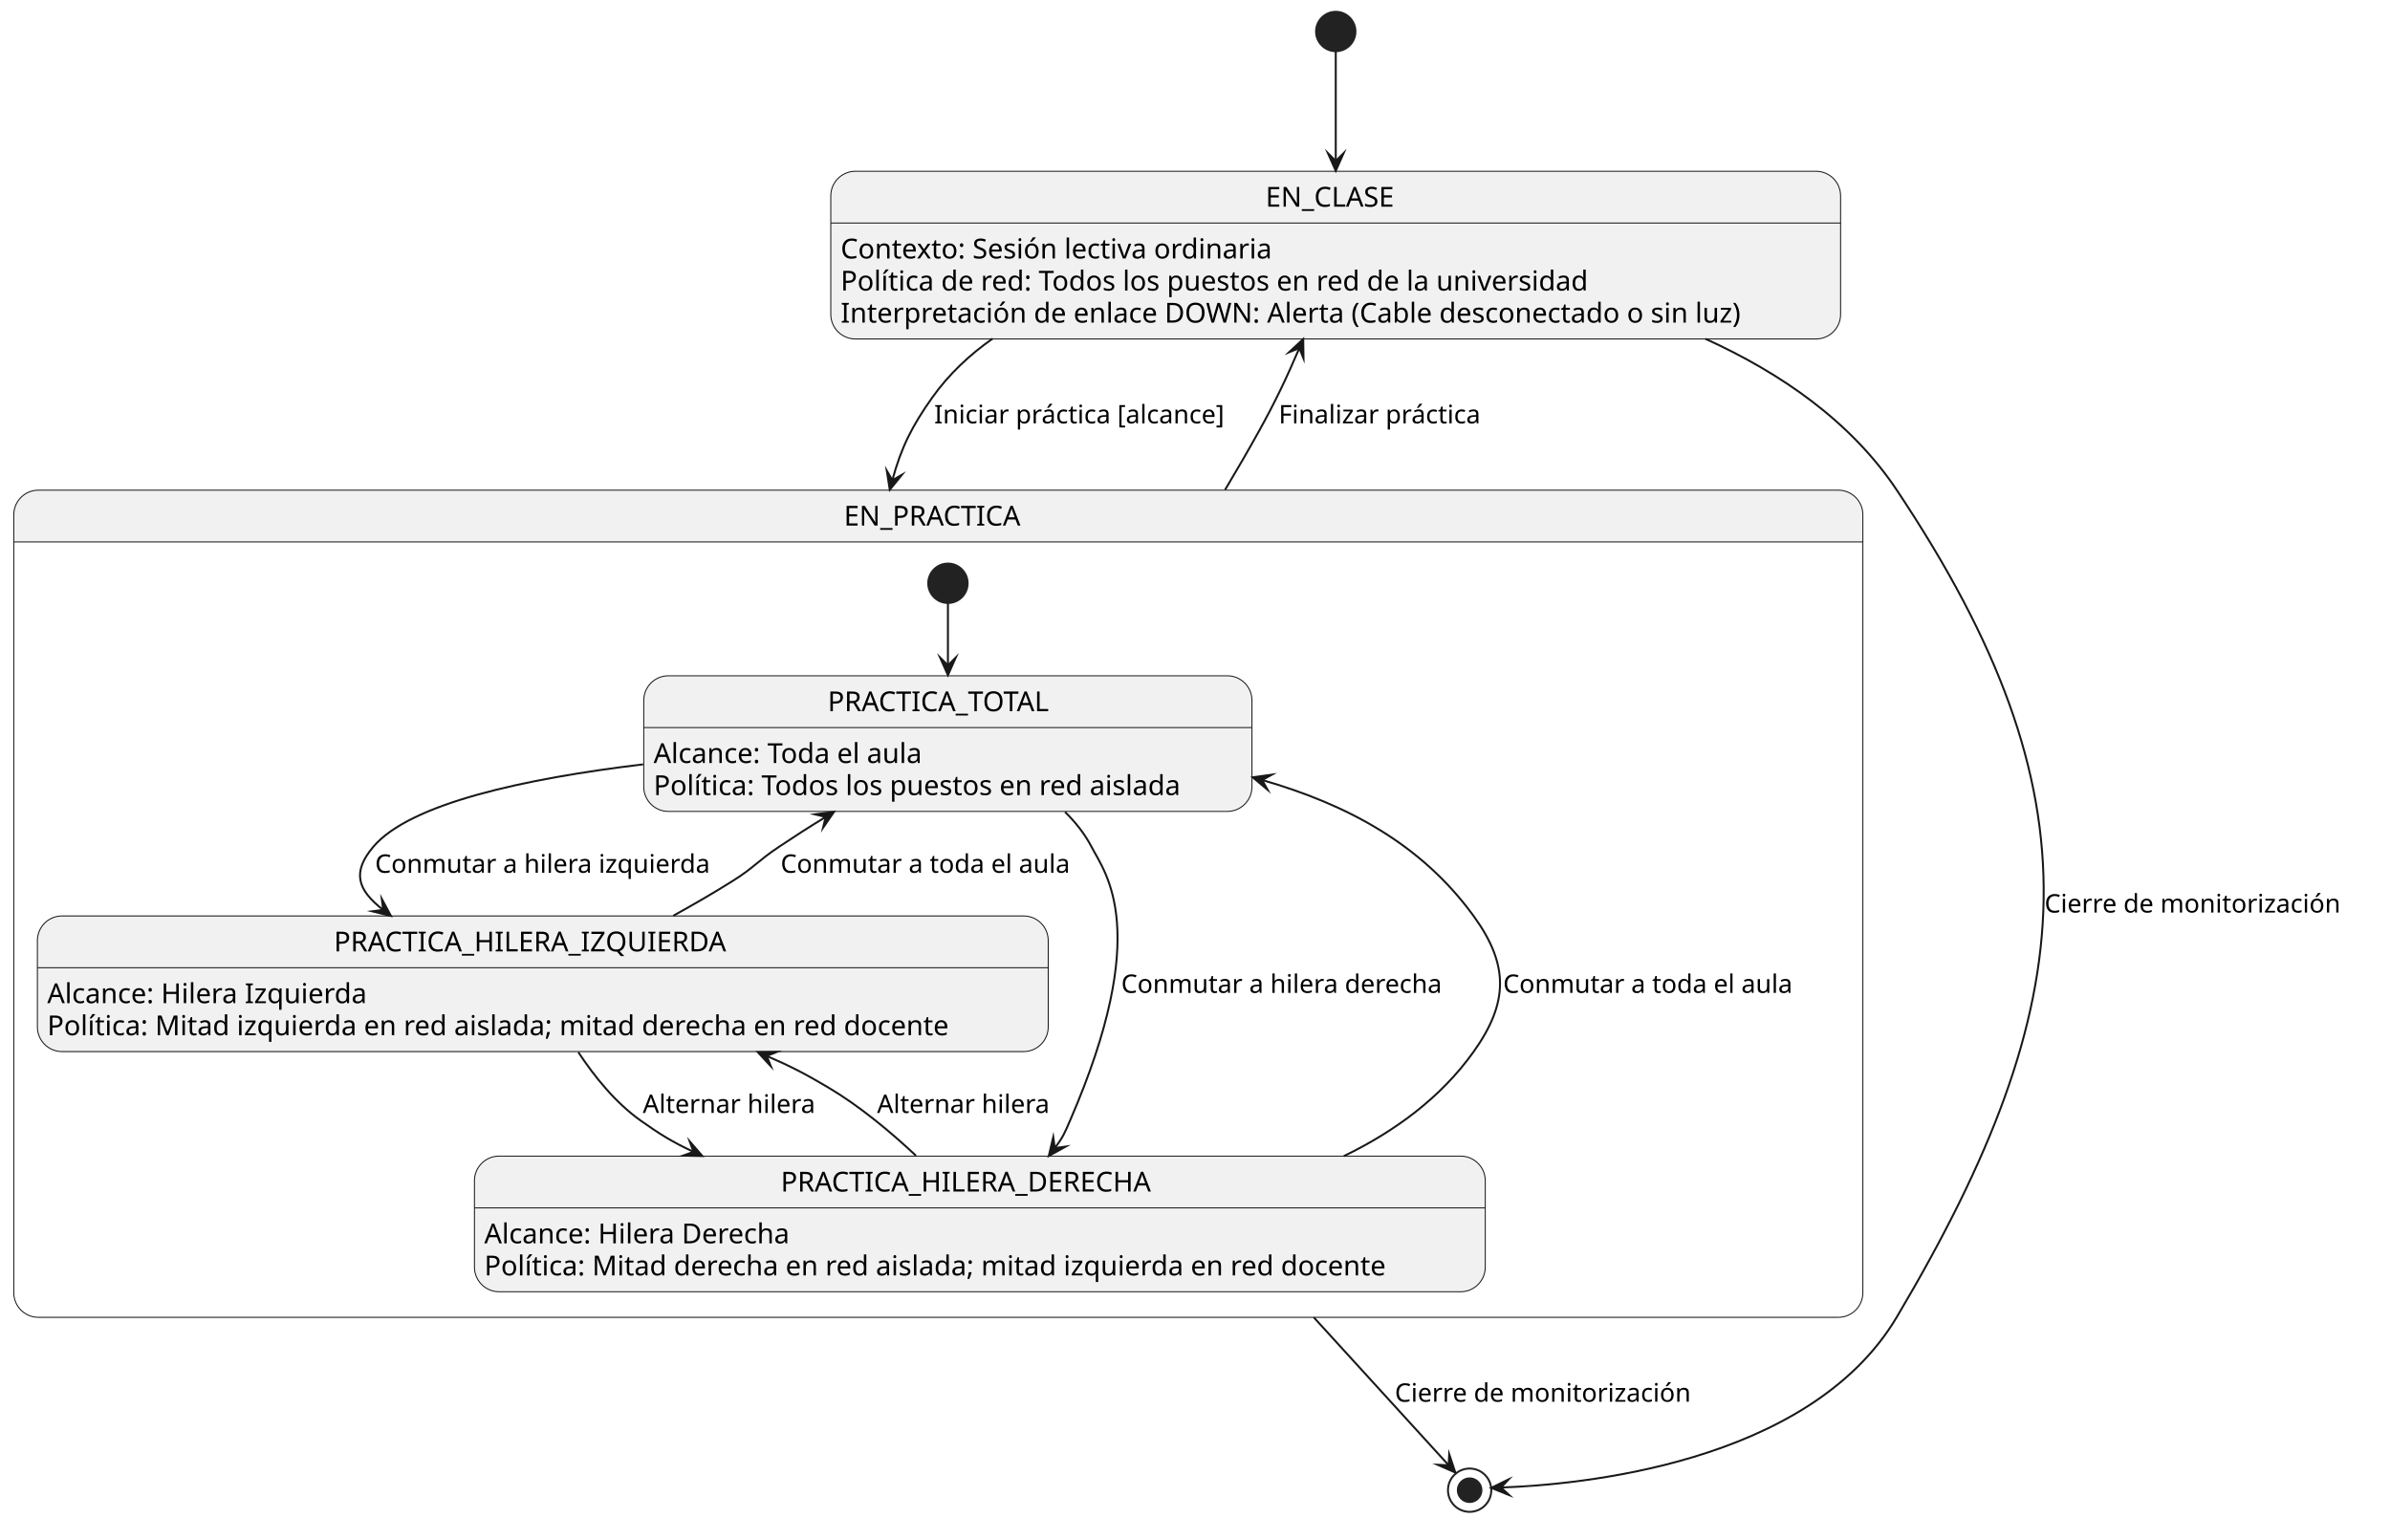
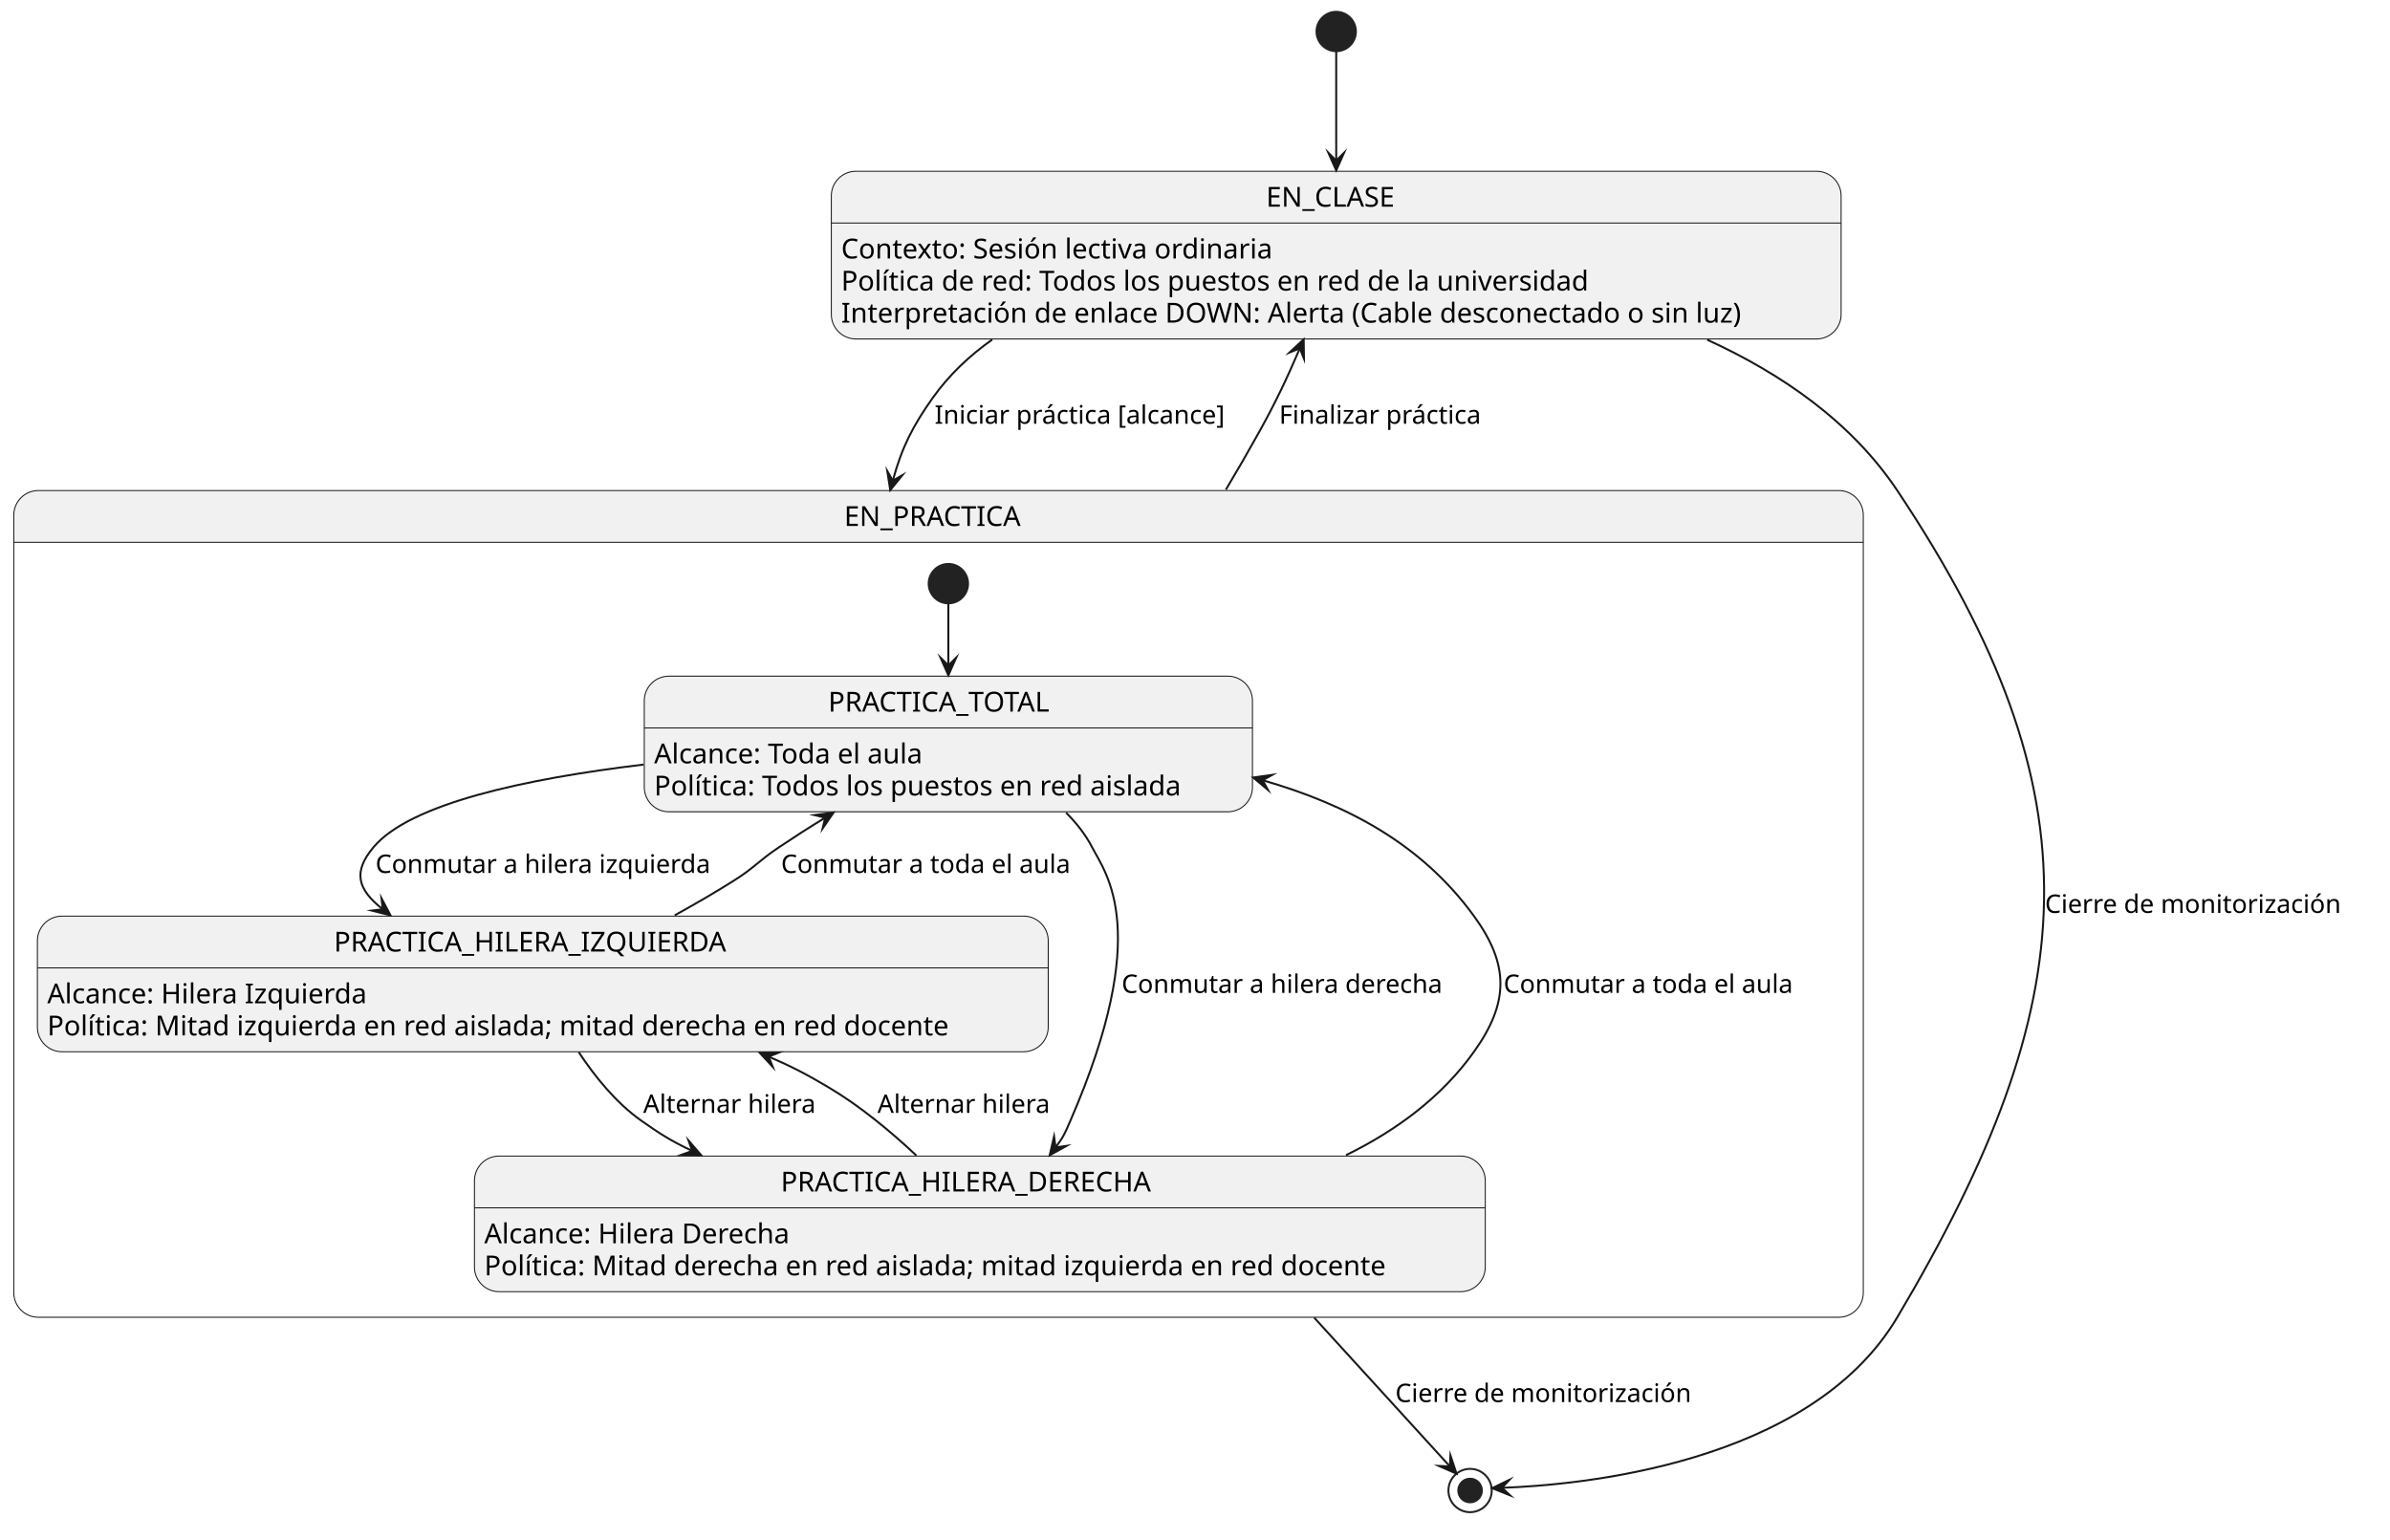
<svg xmlns="http://www.w3.org/2000/svg" version="1.1" data-diagram-type="STATE" style="width:1214px;height:782px;background:#FFFFFF;" width="1214px" height="782px" viewBox="0 0 1214 782" zoomAndPan="magnify" preserveAspectRatio="none" contentStyleType="text/css">
  <defs />
  <g font-family="sans-serif" lengthAdjust="spacing">
    <g class="entity" data-qualified-name="EN_CLASE" id="ent0001" data-source-line="3">
-       <rect x="422" y="87" width="512.926" height="85.188" fill="#F1F1F1" style="stroke:#181818;stroke-width:0.5;" rx="12.5" ry="12.5" />
-       <line x1="422" y1="113.297" x2="934.926" y2="113.297" style="stroke:#181818;stroke-width:0.5;" />
-       <text x="642.861" y="104.995" fill="#000" font-size="14" textLength="71.203">EN_CLASE</text>
-       <text x="427" y="131.292" fill="#000" font-size="14" textLength="237.063">Contexto: Sesión lectiva ordinaria</text>
-       <text x="427" y="147.589" fill="#000" font-size="14" textLength="409.582">Política de red: Todos los puestos en red de la universidad</text>
-       <text x="427" y="163.886" fill="#000" font-size="14" textLength="492.926">Interpretación de enlace DOWN: Alerta (Cable desconectado o sin luz)</text>
+       <rect x="422.27" y="87" width="512.926" height="85.188" fill="#F1F1F1" style="stroke:#181818;stroke-width:0.5;" rx="12.5" ry="12.5" />
+       <line x1="422.27" y1="113.297" x2="935.196" y2="113.297" style="stroke:#181818;stroke-width:0.5;" />
+       <text x="643.131" y="104.995" fill="#000" font-size="14" textLength="71.203">EN_CLASE</text>
+       <text x="427.27" y="131.292" fill="#000" font-size="14" textLength="237.063">Contexto: Sesión lectiva ordinaria</text>
+       <text x="427.27" y="147.589" fill="#000" font-size="14" textLength="409.582">Política de red: Todos los puestos en red de la universidad</text>
+       <text x="427.27" y="163.886" fill="#000" font-size="14" textLength="492.926">Interpretación de enlace DOWN: Alerta (Cable desconectado o sin luz)</text>
    </g>
    <g class="entity" data-qualified-name="EN_PRACTICA" id="ent0002" data-source-line="9">
-       <path d="M19.5,249 L933.739,249 A12.5,12.5 0 0 1 946.239,261.5 L946.239,275.297 L7,275.297 L7,261.5 A12.5,12.5 0 0 1 19.5,249" fill="#F1F1F1" />
-       <rect x="7" y="249" width="939.239" height="420.188" fill="none" style="stroke:#181818;stroke-width:0.5;" rx="12.5" ry="12.5" />
-       <line x1="7" y1="275.297" x2="946.239" y2="275.297" style="stroke:#181818;stroke-width:0.5;" />
-       <text x="428.683" y="266.995" fill="#000" font-size="14" textLength="95.874">EN_PRACTICA</text>
+       <path d="M19.5,249.19 L933.959,249.19 A12.5,12.5 0 0 1 946.459,261.69 L946.459,275.487 L7,275.487 L7,261.69 A12.5,12.5 0 0 1 19.5,249.19" fill="#F1F1F1" />
+       <rect x="7" y="249.19" width="939.459" height="419.968" fill="none" style="stroke:#181818;stroke-width:0.5;" rx="12.5" ry="12.5" />
+       <line x1="7" y1="275.487" x2="946.459" y2="275.487" style="stroke:#181818;stroke-width:0.5;" />
+       <text x="428.793" y="267.185" fill="#000" font-size="14" textLength="95.874">EN_PRACTICA</text>
      <g class="entity" data-qualified-name="EN_PRACTICA.PRACTICA_TOTAL" id="ent0003" data-source-line="12">
-         <rect x="327" y="343.297" width="308.928" height="68.891" fill="#F1F1F1" style="stroke:#181818;stroke-width:0.5;" rx="12.5" ry="12.5" />
-         <line x1="327" y1="369.594" x2="635.928" y2="369.594" style="stroke:#181818;stroke-width:0.5;" />
-         <text x="420.436" y="361.292" fill="#000" font-size="14" textLength="122.056">PRACTICA_TOTAL</text>
-         <text x="332" y="387.589" fill="#000" font-size="14" textLength="150.001">Alcance: Toda el aula</text>
-         <text x="332" y="403.886" fill="#000" font-size="14" textLength="288.928">Política: Todos los puestos en red aislada</text>
+         <rect x="327.26" y="343.487" width="308.928" height="68.891" fill="#F1F1F1" style="stroke:#181818;stroke-width:0.5;" rx="12.5" ry="12.5" />
+         <line x1="327.26" y1="369.784" x2="636.188" y2="369.784" style="stroke:#181818;stroke-width:0.5;" />
+         <text x="420.696" y="361.482" fill="#000" font-size="14" textLength="122.056">PRACTICA_TOTAL</text>
+         <text x="332.26" y="387.779" fill="#000" font-size="14" textLength="150.001">Alcance: Toda el aula</text>
+         <text x="332.26" y="404.076" fill="#000" font-size="14" textLength="288.928">Política: Todos los puestos en red aislada</text>
      </g>
      <g class="entity" data-qualified-name="EN_PRACTICA.PRACTICA_HILERA_IZQUIERDA" id="ent0004" data-source-line="17">
-         <rect x="19" y="465.297" width="513.445" height="68.891" fill="#F1F1F1" style="stroke:#181818;stroke-width:0.5;" rx="12.5" ry="12.5" />
-         <line x1="19" y1="491.594" x2="532.445" y2="491.594" style="stroke:#181818;stroke-width:0.5;" />
-         <text x="169.619" y="483.292" fill="#000" font-size="14" textLength="212.208">PRACTICA_HILERA_IZQUIERDA</text>
-         <text x="24" y="509.589" fill="#000" font-size="14" textLength="174.761">Alcance: Hilera Izquierda</text>
-         <text x="24" y="525.886" fill="#000" font-size="14" textLength="493.445">Política: Mitad izquierda en red aislada; mitad derecha en red docente</text>
+         <rect x="19" y="465.377" width="513.445" height="68.891" fill="#F1F1F1" style="stroke:#181818;stroke-width:0.5;" rx="12.5" ry="12.5" />
+         <line x1="19" y1="491.674" x2="532.445" y2="491.674" style="stroke:#181818;stroke-width:0.5;" />
+         <text x="169.619" y="483.372" fill="#000" font-size="14" textLength="212.208">PRACTICA_HILERA_IZQUIERDA</text>
+         <text x="24" y="509.669" fill="#000" font-size="14" textLength="174.761">Alcance: Hilera Izquierda</text>
+         <text x="24" y="525.966" fill="#000" font-size="14" textLength="493.445">Política: Mitad izquierda en red aislada; mitad derecha en red docente</text>
      </g>
      <g class="entity" data-qualified-name="EN_PRACTICA.PRACTICA_HILERA_DERECHA" id="ent0005" data-source-line="22">
-         <rect x="241" y="587.297" width="513.445" height="68.891" fill="#F1F1F1" style="stroke:#181818;stroke-width:0.5;" rx="12.5" ry="12.5" />
-         <line x1="241" y1="613.594" x2="754.445" y2="613.594" style="stroke:#181818;stroke-width:0.5;" />
-         <text x="396.602" y="605.292" fill="#000" font-size="14" textLength="202.241">PRACTICA_HILERA_DERECHA</text>
-         <text x="246" y="631.589" fill="#000" font-size="14" textLength="168.711">Alcance: Hilera Derecha</text>
-         <text x="246" y="647.886" fill="#000" font-size="14" textLength="493.445">Política: Mitad derecha en red aislada; mitad izquierda en red docente</text>
+         <rect x="241" y="587.267" width="513.445" height="68.891" fill="#F1F1F1" style="stroke:#181818;stroke-width:0.5;" rx="12.5" ry="12.5" />
+         <line x1="241" y1="613.564" x2="754.445" y2="613.564" style="stroke:#181818;stroke-width:0.5;" />
+         <text x="396.602" y="605.262" fill="#000" font-size="14" textLength="202.241">PRACTICA_HILERA_DERECHA</text>
+         <text x="246" y="631.559" fill="#000" font-size="14" textLength="168.711">Alcance: Hilera Derecha</text>
+         <text x="246" y="647.856" fill="#000" font-size="14" textLength="493.445">Política: Mitad derecha en red aislada; mitad izquierda en red docente</text>
      </g>
      <g class="start_entity" data-qualified-name="EN_PRACTICA..start.EN_PRACTICA" id="ent0008" data-source-line="10">
-         <ellipse cx="481.5" cy="296.297" rx="10" ry="10" fill="#222" style="stroke:#222;stroke-width:1;" />
+         <ellipse cx="481.72" cy="296.487" rx="10" ry="10" fill="#222" style="stroke:#222;stroke-width:1;" />
      </g>
      <g class="link" data-entity-1="ent0008" data-entity-2="ent0003" id="lnk9" data-source-line="10" data-link-type="dependency">
-         <path d="M481.5,306.417 C481.5,315.387 481.5,324.647 481.5,337.987" style="stroke:#181818;stroke-width:1;" fill="none" id="*start*EN_PRACTICA-to-PRACTICA_TOTAL" />
-         <polygon points="481.5,342.987,485.5,333.987,481.5,337.987,477.5,333.987,481.5,342.987" fill="#181818" style="stroke:#181818;stroke-width:1;stroke-linejoin:miter;stroke-miterlimit:10;" />
+         <path d="M481.72,306.907 C481.72,315.867 481.72,324.897 481.72,338.047" style="stroke:#181818;stroke-width:1;" fill="none" id="*start*EN_PRACTICA-to-PRACTICA_TOTAL" />
+         <polygon points="481.72,343.047,485.72,334.047,481.72,338.047,477.72,334.047,481.72,343.047" fill="#181818" style="stroke:#181818;stroke-width:1;stroke-linejoin:miter;stroke-miterlimit:10;" />
      </g>
      <g class="link" data-entity-1="ent0003" data-entity-2="ent0004" id="lnk10" data-source-line="27" data-link-type="dependency">
-         <path d="M326.65,388.287 C266.76,395.487 208.11,408.117 189.5,430.297 C178.83,443.017 181.39,451.942 194.64,462.222" style="stroke:#181818;stroke-width:1;" fill="none" id="PRACTICA_TOTAL-to-PRACTICA_HILERA_IZQUIERDA" />
-         <polygon points="198.59,465.287,193.931,456.61,194.64,462.222,189.027,462.93,198.59,465.287" fill="#181818" style="stroke:#181818;stroke-width:1;stroke-linejoin:miter;stroke-miterlimit:10;" />
-         <text x="190.5" y="443.364" fill="#000" font-size="13" textLength="181.816">Conmutar a hilera izquierda</text>
+         <path d="M326.88,388.397 C266.98,395.577 208.34,408.197 189.72,430.377 C179.17,442.947 181.492,451.703 194.432,461.893" style="stroke:#181818;stroke-width:1;" fill="none" id="PRACTICA_TOTAL-to-PRACTICA_HILERA_IZQUIERDA" />
+         <polygon points="198.36,464.987,193.764,456.276,194.432,461.893,188.814,462.561,198.36,464.987" fill="#181818" style="stroke:#181818;stroke-width:1;stroke-linejoin:miter;stroke-miterlimit:10;" />
+         <text x="190.72" y="443.444" fill="#000" font-size="13" textLength="181.816">Conmutar a hilera izquierda</text>
      </g>
      <g class="link" data-entity-1="ent0003" data-entity-2="ent0005" id="lnk11" data-source-line="28" data-link-type="dependency">
-         <path d="M540.98,412.457 C546.37,417.747 551.07,423.687 554.5,430.297 C561.4,443.607 585.53,472.467 543.5,569.297 C540.78,575.567 540.016,577.617 535.766,583.207" style="stroke:#181818;stroke-width:1;" fill="none" id="PRACTICA_TOTAL-to-PRACTICA_HILERA_DERECHA" />
-         <polygon points="532.74,587.187,541.371,582.443,535.766,583.207,535.003,577.601,532.74,587.187" fill="#181818" style="stroke:#181818;stroke-width:1;stroke-linejoin:miter;stroke-miterlimit:10;" />
-         <text x="569.5" y="504.364" fill="#000" font-size="13" textLength="174.662">Conmutar a hilera derecha</text>
+         <path d="M541.54,412.877 C546.78,418.077 551.37,423.907 554.72,430.377 C561.62,443.677 585.7,472.627 543.72,569.267 C541.05,575.417 540.352,577.356 536.202,582.856" style="stroke:#181818;stroke-width:1;" fill="none" id="PRACTICA_TOTAL-to-PRACTICA_HILERA_DERECHA" />
+         <polygon points="533.19,586.847,541.804,582.072,536.202,582.856,535.418,577.253,533.19,586.847" fill="#181818" style="stroke:#181818;stroke-width:1;stroke-linejoin:miter;stroke-miterlimit:10;" />
+         <text x="569.72" y="504.384" fill="#000" font-size="13" textLength="174.662">Conmutar a hilera derecha</text>
      </g>
      <g class="link" data-entity-1="ent0004" data-entity-2="ent0003" id="lnk12" data-source-line="29" data-link-type="dependency">
-         <path d="M341.99,465.187 C352.35,459.467 362.82,453.397 372.5,447.297 C383.25,440.517 384.92,437.347 395.5,430.297 C404.48,424.307 409.885,420.817 419.395,414.997" style="stroke:#181818;stroke-width:1;" fill="none" id="PRACTICA_HILERA_IZQUIERDA-to-PRACTICA_TOTAL" />
-         <polygon points="423.66,412.387,413.895,413.673,419.395,414.997,418.071,420.497,423.66,412.387" fill="#181818" style="stroke:#181818;stroke-width:1;stroke-linejoin:miter;stroke-miterlimit:10;" />
-         <text x="396.5" y="443.364" fill="#000" font-size="13" textLength="157.739">Conmutar a toda el aula</text>
+         <path d="M342.73,464.967 C352.92,459.337 363.21,453.367 372.72,447.377 C383.48,440.597 385.14,437.427 395.72,430.377 C404.55,424.487 409.796,421.097 419.156,415.367" style="stroke:#181818;stroke-width:1;" fill="none" id="PRACTICA_HILERA_IZQUIERDA-to-PRACTICA_TOTAL" />
+         <polygon points="423.42,412.757,413.656,414.044,419.156,415.367,417.833,420.867,423.42,412.757" fill="#181818" style="stroke:#181818;stroke-width:1;stroke-linejoin:miter;stroke-miterlimit:10;" />
+         <text x="396.72" y="443.444" fill="#000" font-size="13" textLength="157.739">Conmutar a toda el aula</text>
      </g>
      <g class="link" data-entity-1="ent0005" data-entity-2="ent0003" id="lnk13" data-source-line="30" data-link-type="dependency">
-         <path d="M682.57,587.297 C708.44,574.777 731.84,557.657 748.5,534.297 C766.3,509.327 766.54,490.097 748.5,465.297 C721.92,428.747 684.354,408.712 641.134,396.252" style="stroke:#181818;stroke-width:1;" fill="none" id="PRACTICA_HILERA_DERECHA-to-PRACTICA_TOTAL" />
-         <polygon points="636.33,394.867,643.87,401.203,641.134,396.252,646.086,393.517,636.33,394.867" fill="#181818" style="stroke:#181818;stroke-width:1;stroke-linejoin:miter;stroke-miterlimit:10;" />
-         <text x="763.5" y="504.364" fill="#000" font-size="13" textLength="157.739">Conmutar a toda el aula</text>
+         <path d="M683.72,586.797 C709.23,574.317 732.26,557.347 748.72,534.267 C766.5,509.337 766.73,490.137 748.72,465.377 C722.14,428.827 684.575,408.801 641.355,396.351" style="stroke:#181818;stroke-width:1;" fill="none" id="PRACTICA_HILERA_DERECHA-to-PRACTICA_TOTAL" />
+         <polygon points="636.55,394.967,644.091,401.302,641.355,396.351,646.306,393.614,636.55,394.967" fill="#181818" style="stroke:#181818;stroke-width:1;stroke-linejoin:miter;stroke-miterlimit:10;" />
+         <text x="763.72" y="504.384" fill="#000" font-size="13" textLength="157.739">Conmutar a toda el aula</text>
      </g>
      <g class="link" data-entity-1="ent0004" data-entity-2="ent0005" id="lnk14" data-source-line="31" data-link-type="dependency">
-         <path d="M293.76,534.507 C302,546.987 312.76,560.287 325.5,569.297 C335.17,576.137 341.233,579.953 352.253,585.123" style="stroke:#181818;stroke-width:1;" fill="none" id="PRACTICA_HILERA_IZQUIERDA-to-PRACTICA_HILERA_DERECHA" />
-         <polygon points="356.78,587.247,350.331,579.803,352.253,585.123,346.933,587.046,356.78,587.247" fill="#181818" style="stroke:#181818;stroke-width:1;stroke-linejoin:miter;stroke-miterlimit:10;" />
-         <text x="326.5" y="565.364" fill="#000" font-size="13" textLength="93.399">Alternar hilera</text>
+         <path d="M293.98,534.507 C302.22,546.977 312.98,560.267 325.72,569.267 C335.14,575.927 340.911,579.588 351.621,584.658" style="stroke:#181818;stroke-width:1;" fill="none" id="PRACTICA_HILERA_IZQUIERDA-to-PRACTICA_HILERA_DERECHA" />
+         <polygon points="356.14,586.797,349.717,579.331,351.621,584.658,346.294,586.561,356.14,586.797" fill="#181818" style="stroke:#181818;stroke-width:1;stroke-linejoin:miter;stroke-miterlimit:10;" />
+         <text x="326.72" y="565.334" fill="#000" font-size="13" textLength="93.399">Alternar hilera</text>
      </g>
      <g class="link" data-entity-1="ent0005" data-entity-2="ent0004" id="lnk15" data-source-line="32" data-link-type="dependency">
-         <path d="M465.24,587.047 C452.23,574.857 436.52,561.767 420.5,552.297 C409.35,545.697 401.813,541.733 389.473,536.423" style="stroke:#181818;stroke-width:1;" fill="none" id="PRACTICA_HILERA_DERECHA-to-PRACTICA_HILERA_IZQUIERDA" />
-         <polygon points="384.88,534.447,391.566,541.679,389.473,536.423,394.728,534.33,384.88,534.447" fill="#181818" style="stroke:#181818;stroke-width:1;stroke-linejoin:miter;stroke-miterlimit:10;" />
-         <text x="445.5" y="565.364" fill="#000" font-size="13" textLength="93.399">Alternar hilera</text>
+         <path d="M465.46,586.987 C452.45,574.797 436.74,561.727 420.72,552.267 C409.8,545.807 402.531,541.957 390.451,536.747" style="stroke:#181818;stroke-width:1;" fill="none" id="PRACTICA_HILERA_DERECHA-to-PRACTICA_HILERA_IZQUIERDA" />
+         <polygon points="385.86,534.767,392.54,542.004,390.451,536.747,395.708,534.658,385.86,534.767" fill="#181818" style="stroke:#181818;stroke-width:1;stroke-linejoin:miter;stroke-miterlimit:10;" />
+         <text x="445.72" y="565.334" fill="#000" font-size="13" textLength="93.399">Alternar hilera</text>
      </g>
    </g>
    <g class="start_entity" data-qualified-name=".start." id="ent0006" data-source-line="1">
-       <ellipse cx="678.5" cy="16" rx="10" ry="10" fill="#222" style="stroke:#222;stroke-width:1;" />
+       <ellipse cx="678.73" cy="16" rx="10" ry="10" fill="#222" style="stroke:#222;stroke-width:1;" />
    </g>
    <g class="end_entity" data-qualified-name=".end." id="ent0018" data-source-line="39">
-       <ellipse cx="746.5" cy="757" rx="11" ry="11" fill="none" style="stroke:#222;stroke-width:1;" />
-       <ellipse cx="746.5" cy="757" rx="6" ry="6" fill="#222" style="stroke:#222;stroke-width:1;" />
+       <ellipse cx="746.73" cy="757.16" rx="11" ry="11" fill="none" style="stroke:#222;stroke-width:1;" />
+       <ellipse cx="746.73" cy="757.16" rx="6" ry="6" fill="#222" style="stroke:#222;stroke-width:1;" />
    </g>
    <g class="link" data-entity-1="ent0006" data-entity-2="ent0001" id="lnk7" data-source-line="1" data-link-type="dependency">
-       <path d="M678.5,26.12 C678.5,39.34 678.5,59.63 678.5,81.78" style="stroke:#181818;stroke-width:1;" fill="none" id="*start*-to-EN_CLASE" />
-       <polygon points="678.5,86.78,682.5,77.78,678.5,81.78,674.5,77.78,678.5,86.78" fill="#181818" style="stroke:#181818;stroke-width:1;stroke-linejoin:miter;stroke-miterlimit:10;" />
+       <path d="M678.73,26.14 C678.73,39.31 678.73,59.48 678.73,81.58" style="stroke:#181818;stroke-width:1;" fill="none" id="*start*-to-EN_CLASE" />
+       <polygon points="678.73,86.58,682.73,77.58,678.73,81.58,674.73,77.58,678.73,86.58" fill="#181818" style="stroke:#181818;stroke-width:1;stroke-linejoin:miter;stroke-miterlimit:10;" />
    </g>
    <g class="link" data-entity-1="ent0001" data-entity-2="ent0002" id="lnk16" data-source-line="35" data-link-type="dependency">
-       <path d="M504.21,172.01 C492.42,180.28 481.9,190.17 473.5,202 C463.4,216.22 457.761,227.272 453.261,243.972" style="stroke:#181818;stroke-width:1;" fill="none" id="EN_CLASE-to-EN_PRACTICA" />
-       <polygon points="451.96,248.8,458.164,241.151,453.261,243.972,450.439,239.069,451.96,248.8" fill="#181818" style="stroke:#181818;stroke-width:1;stroke-linejoin:miter;stroke-miterlimit:10;" />
-       <text x="474.5" y="215.067" fill="#000" font-size="13" textLength="160.773">Iniciar práctica [alcance]</text>
+       <path d="M503.98,172.52 C492.37,180.72 482.02,190.51 473.73,202.19 C463.63,216.42 458.002,227.472 453.502,244.162" style="stroke:#181818;stroke-width:1;" fill="none" id="EN_CLASE-to-EN_PRACTICA" />
+       <polygon points="452.2,248.99,458.405,241.342,453.502,244.162,450.681,239.259,452.2,248.99" fill="#181818" style="stroke:#181818;stroke-width:1;stroke-linejoin:miter;stroke-miterlimit:10;" />
+       <text x="474.73" y="215.257" fill="#000" font-size="13" textLength="160.773">Iniciar práctica [alcance]</text>
    </g>
    <g class="link" data-entity-1="ent0002" data-entity-2="ent0001" id="lnk17" data-source-line="37" data-link-type="dependency">
-       <path d="M622.25,248.87 C628.23,238.87 634.01,228.88 639.5,219 C647.73,204.17 653.573,191.867 660.003,176.837" style="stroke:#181818;stroke-width:1;" fill="none" id="EN_PRACTICA-to-EN_CLASE" />
-       <polygon points="661.97,172.24,654.752,178.941,660.003,176.837,662.108,182.088,661.97,172.24" fill="#181818" style="stroke:#181818;stroke-width:1;stroke-linejoin:miter;stroke-miterlimit:10;" />
-       <text x="649.5" y="215.067" fill="#000" font-size="13" textLength="111.319">Finalizar práctica</text>
+       <path d="M622.69,248.73 C628.6,238.84 634.31,228.96 639.73,219.19 C647.97,204.35 653.803,192.027 660.243,176.977" style="stroke:#181818;stroke-width:1;" fill="none" id="EN_PRACTICA-to-EN_CLASE" />
+       <polygon points="662.21,172.38,654.992,179.081,660.243,176.977,662.347,182.228,662.21,172.38" fill="#181818" style="stroke:#181818;stroke-width:1;stroke-linejoin:miter;stroke-miterlimit:10;" />
+       <text x="649.73" y="215.257" fill="#000" font-size="13" textLength="111.319">Finalizar práctica</text>
    </g>
    <g class="link" data-entity-1="ent0001" data-entity-2="ent0018" id="lnk19" data-source-line="39" data-link-type="dependency">
-       <path d="M866.24,172.11 C904.56,189.49 940.23,214.12 963.5,249 C1067.1,404.28 1058.72,508.45 963.5,669 C918.78,744.41 800.037,754.326 762.457,755.636" style="stroke:#181818;stroke-width:1;" fill="none" id="EN_CLASE-to-*end*" />
-       <polygon points="757.46,755.81,766.594,759.494,762.457,755.636,766.315,751.499,757.46,755.81" fill="#181818" style="stroke:#181818;stroke-width:1;stroke-linejoin:miter;stroke-miterlimit:10;" />
-       <text x="1038.5" y="463.567" fill="#000" font-size="13" textLength="160.107">Cierre de monitorización</text>
+       <path d="M867.2,172.6 C905.24,189.98 940.61,214.53 963.73,249.19 C1067.3,404.47 1058.94,508.62 963.73,669.16 C919.11,744.39 800.837,754.431 762.947,755.791" style="stroke:#181818;stroke-width:1;" fill="none" id="EN_CLASE-to-*end*" />
+       <polygon points="757.95,755.97,767.088,759.645,762.947,755.791,766.801,751.65,757.95,755.97" fill="#181818" style="stroke:#181818;stroke-width:1;stroke-linejoin:miter;stroke-miterlimit:10;" />
+       <text x="1038.73" y="463.747" fill="#000" font-size="13" textLength="160.107">Cierre de monitorización</text>
    </g>
    <g class="link" data-entity-1="ent0002" data-entity-2="ent0018" id="lnk20" data-source-line="40" data-link-type="dependency">
-       <path d="M667.32,669.19 C699.65,704.64 723.431,730.706 735.861,744.336" style="stroke:#181818;stroke-width:1;" fill="none" id="EN_PRACTICA-to-*end*" />
-       <polygon points="739.23,748.03,736.121,738.685,735.861,744.336,730.21,744.075,739.23,748.03" fill="#181818" style="stroke:#181818;stroke-width:1;stroke-linejoin:miter;stroke-miterlimit:10;" />
-       <text x="708.5" y="712.067" fill="#000" font-size="13" textLength="160.107">Cierre de monitorización</text>
+       <path d="M667.55,669.36 C700.23,705.18 724.241,731.506 736.481,744.926" style="stroke:#181818;stroke-width:1;" fill="none" id="EN_PRACTICA-to-*end*" />
+       <polygon points="739.85,748.62,736.74,739.275,736.481,744.926,730.83,744.666,739.85,748.62" fill="#181818" style="stroke:#181818;stroke-width:1;stroke-linejoin:miter;stroke-miterlimit:10;" />
+       <text x="708.73" y="712.227" fill="#000" font-size="13" textLength="160.107">Cierre de monitorización</text>
    </g>
  </g>
</svg>
